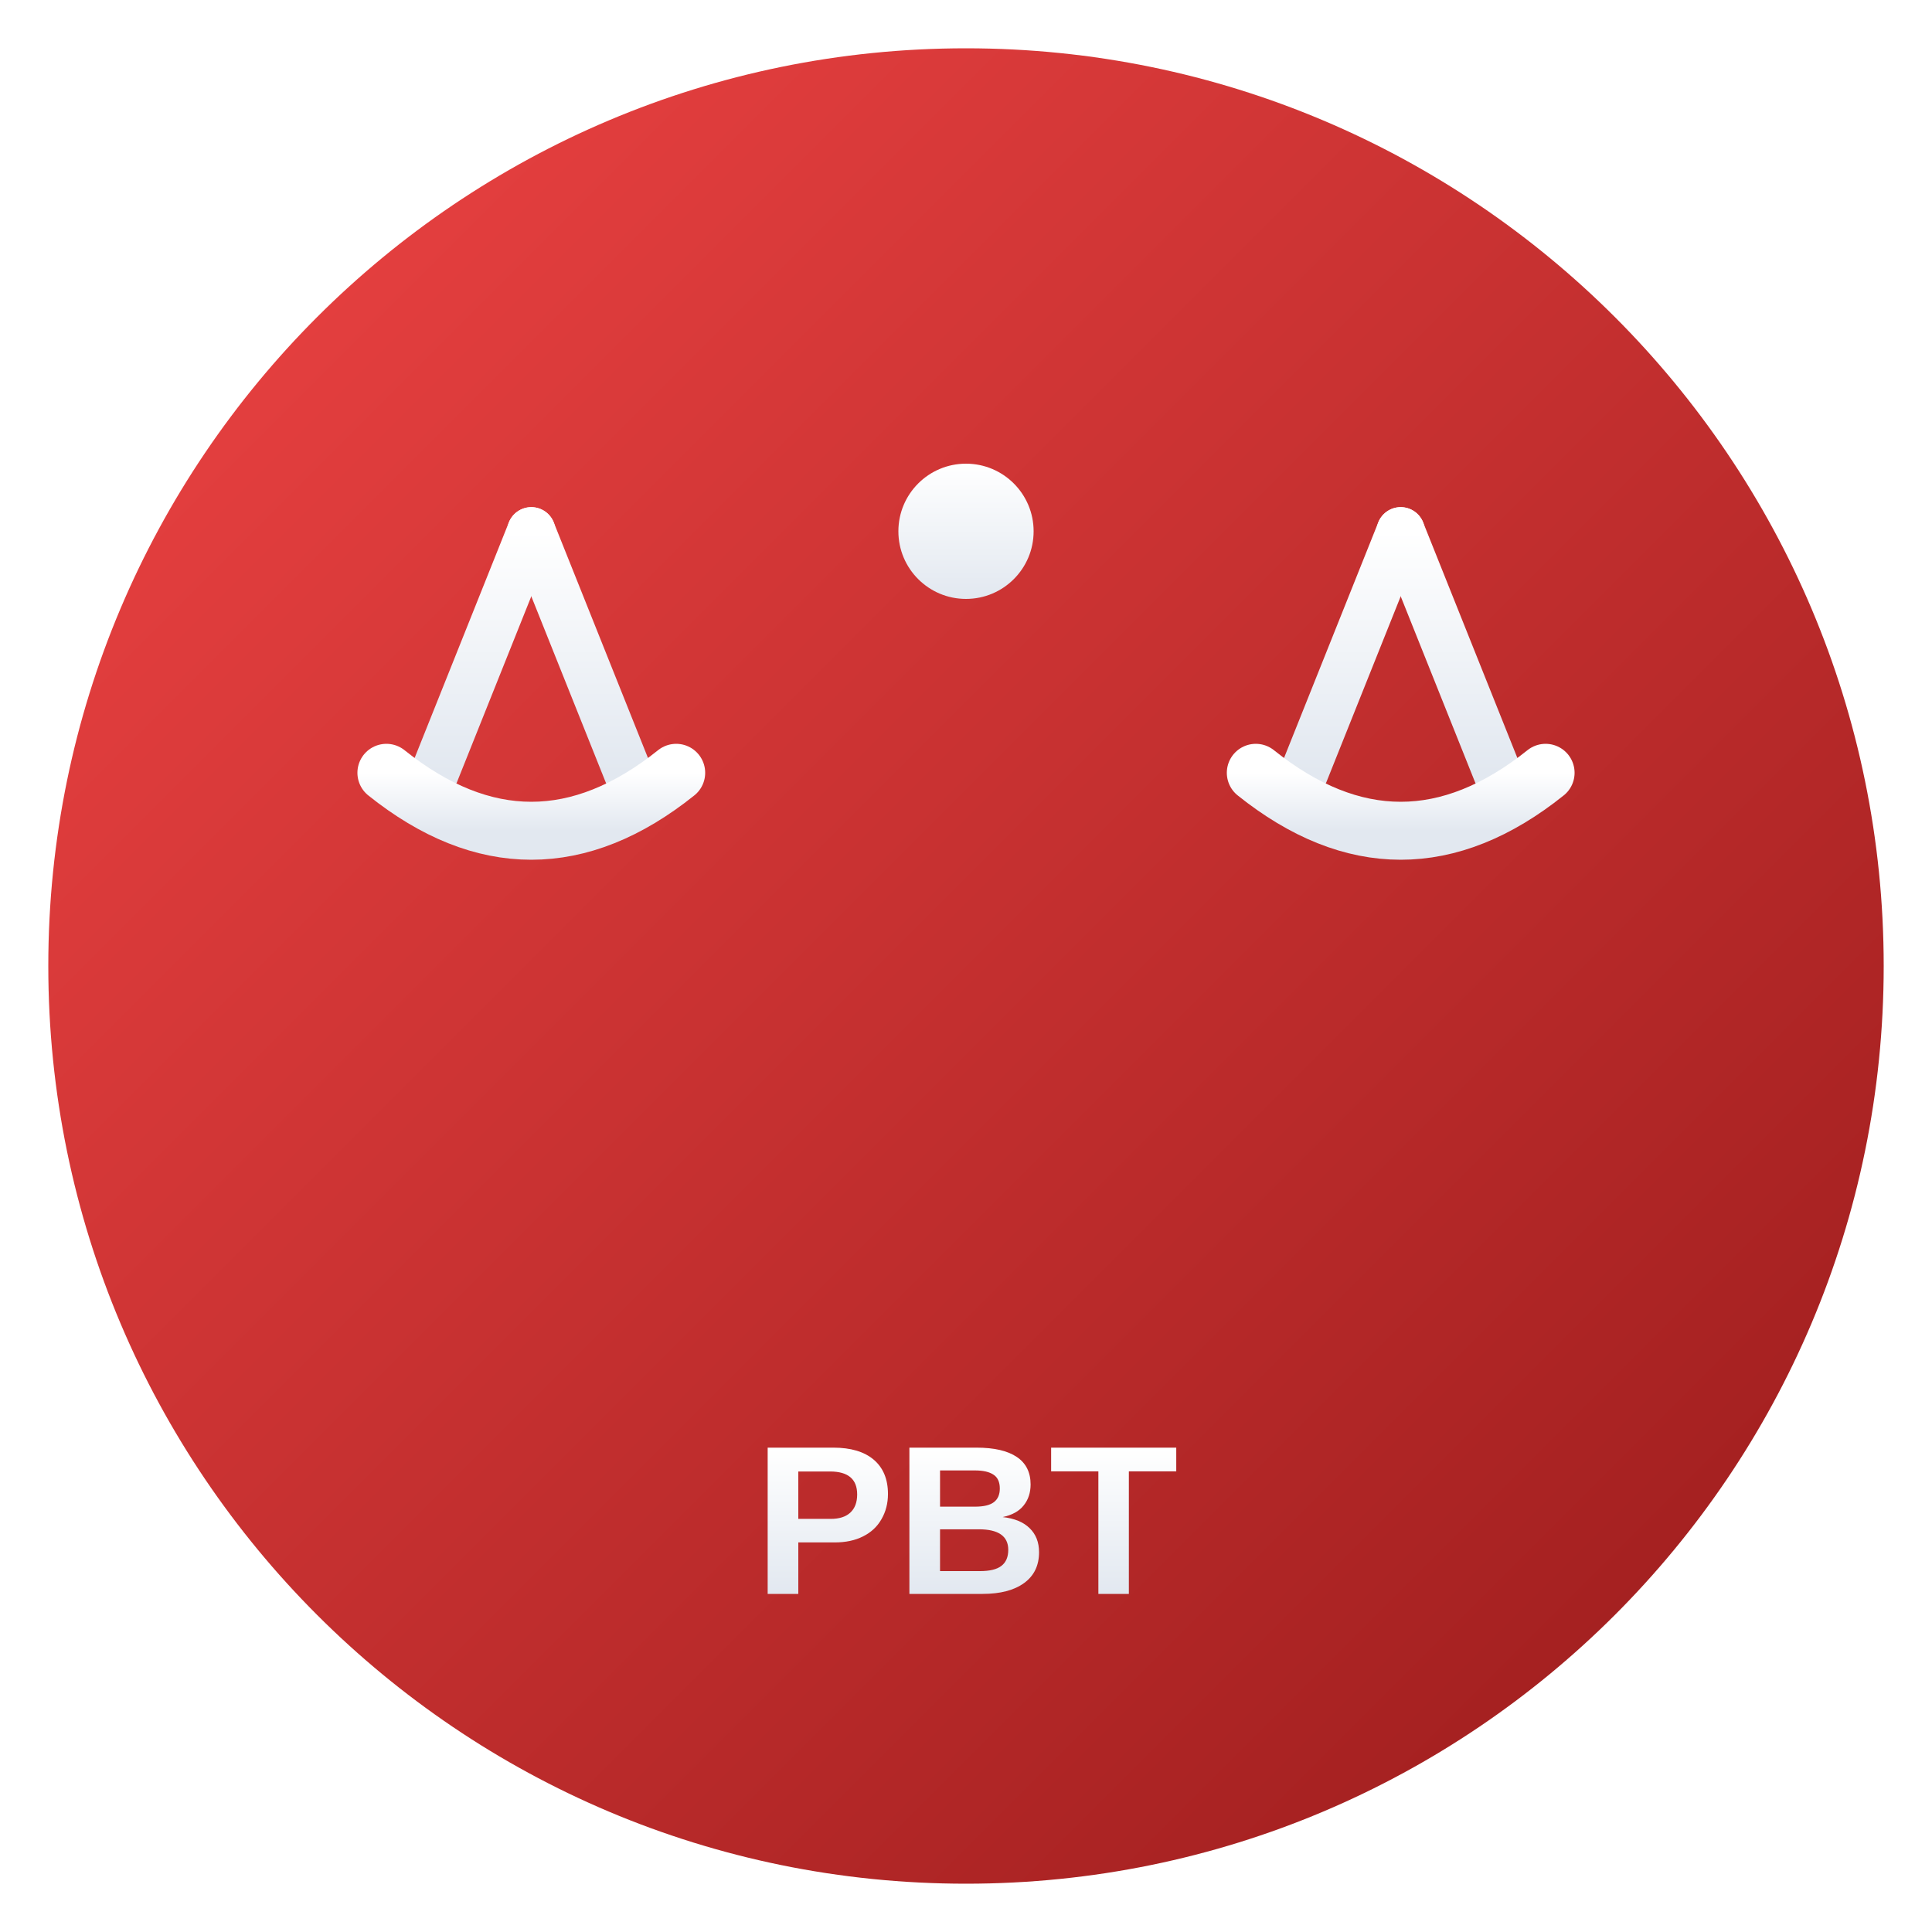
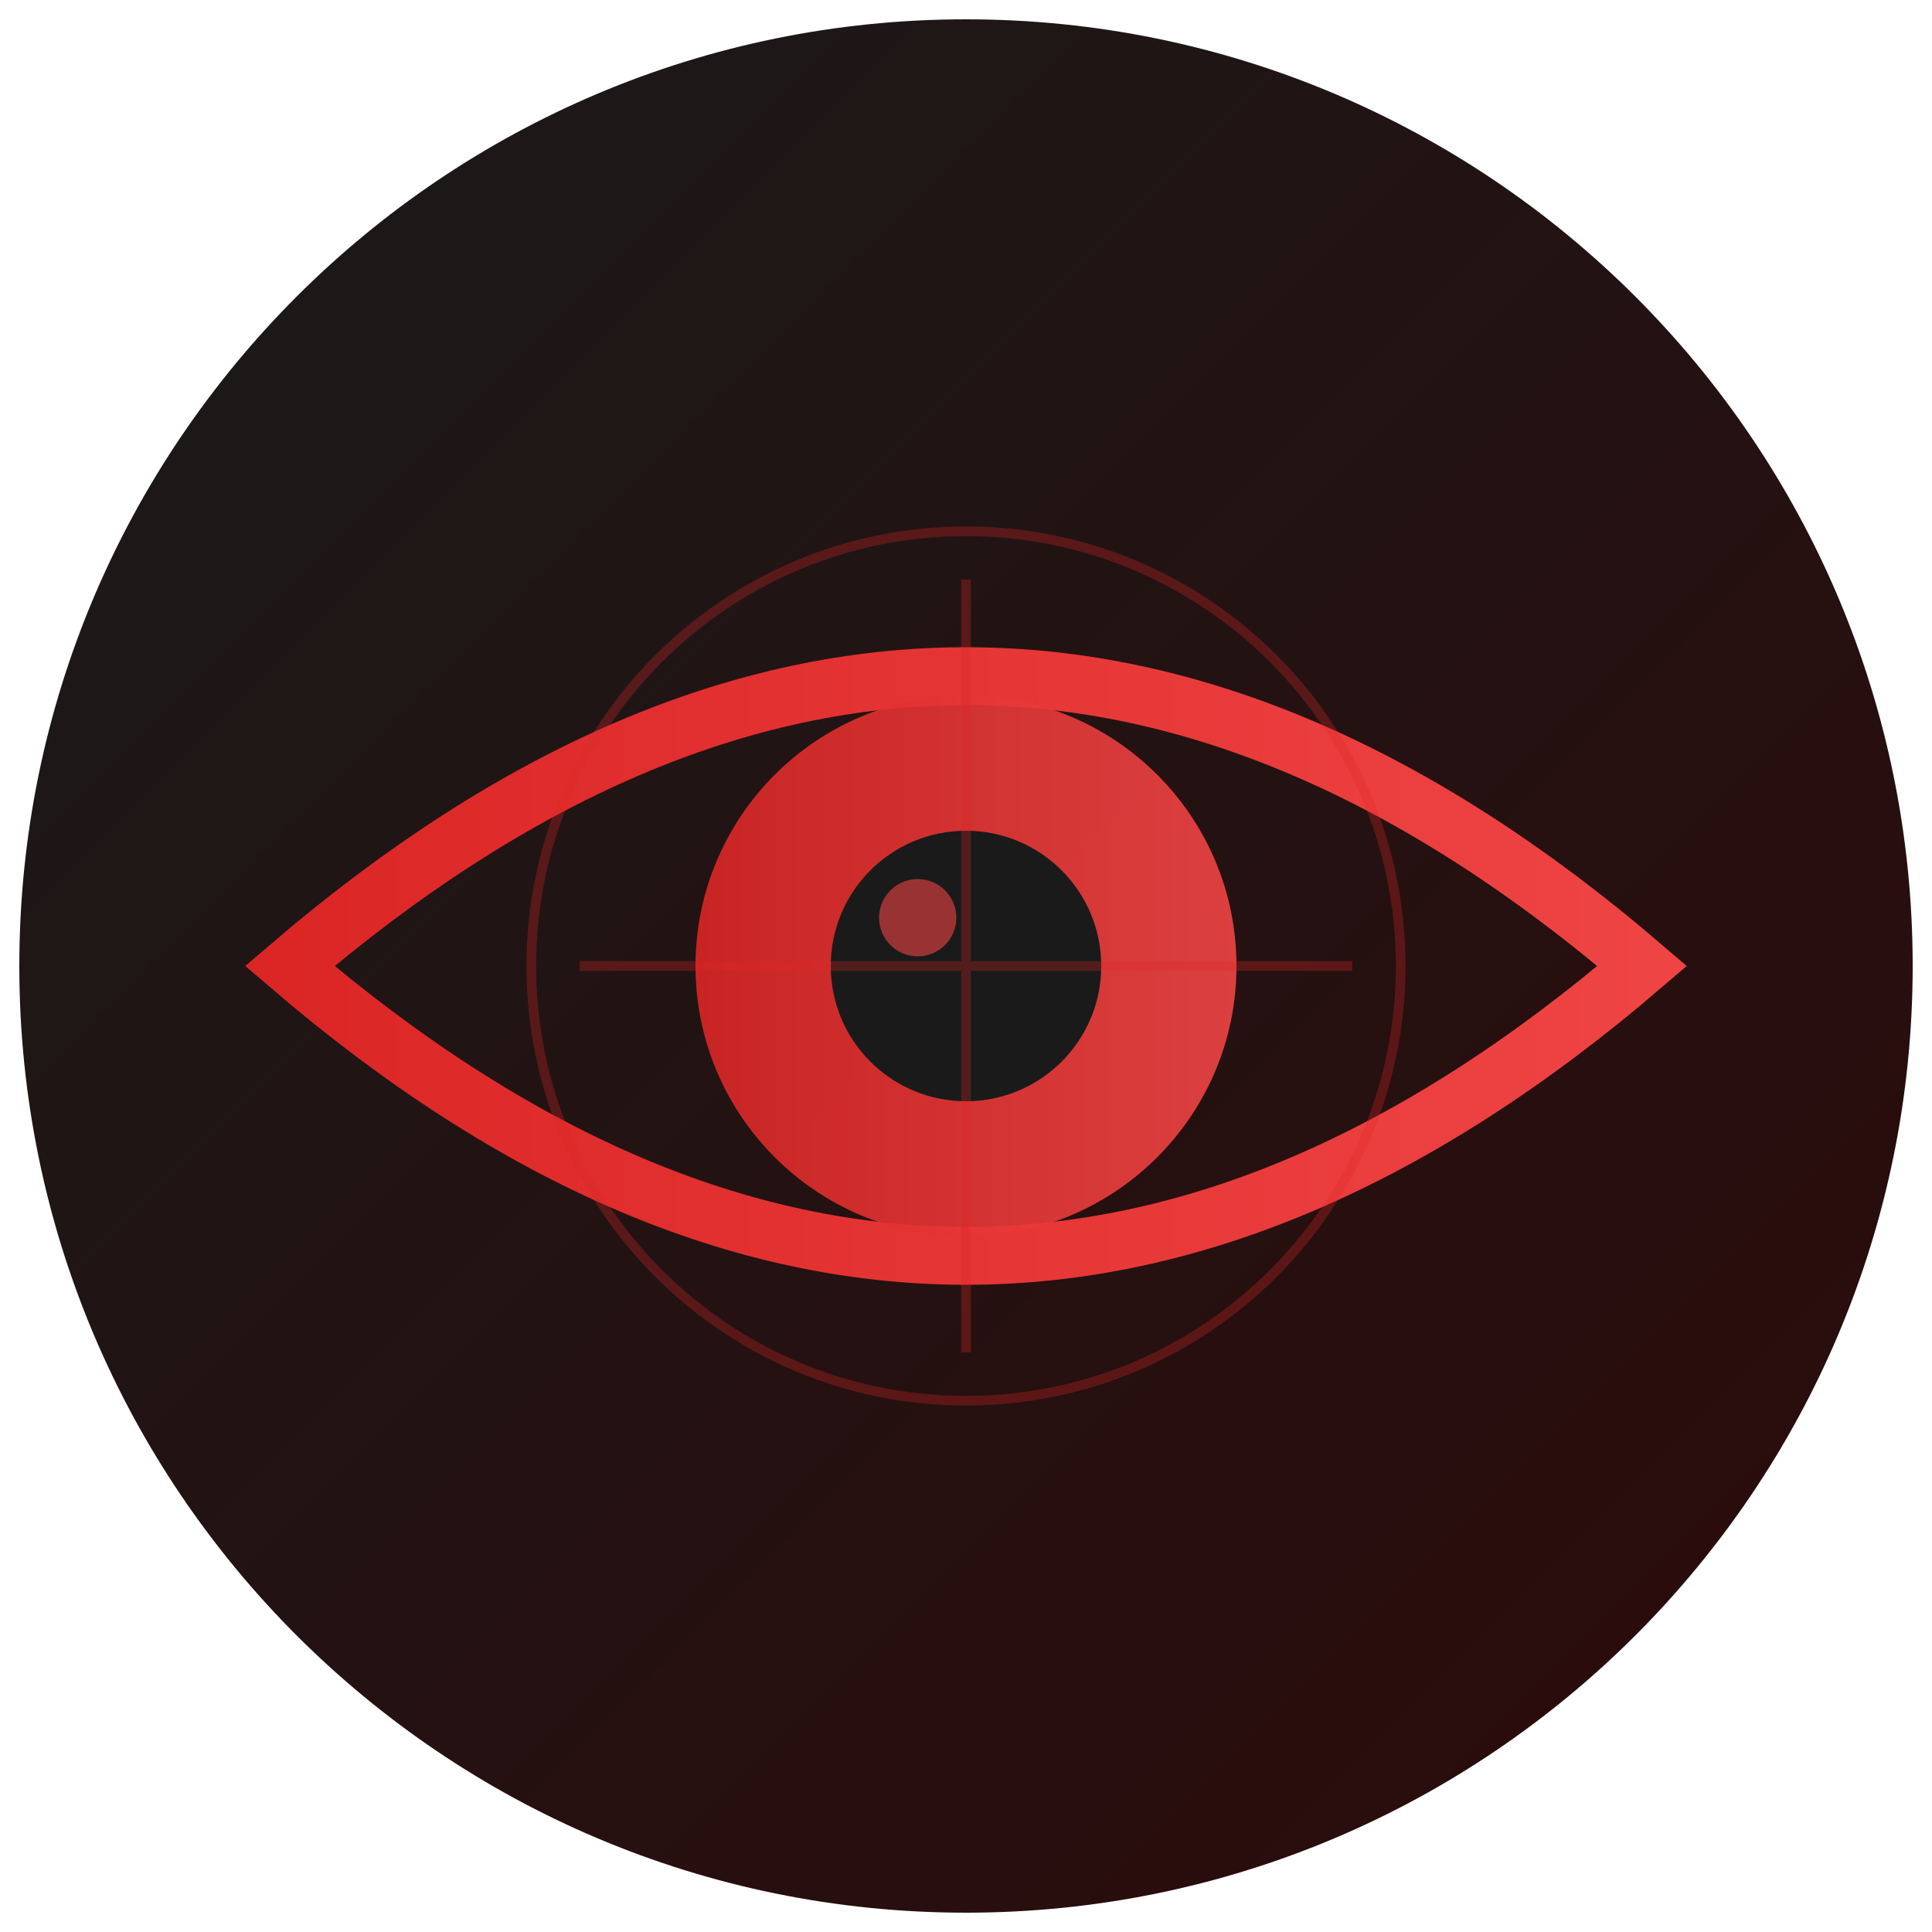
<svg xmlns="http://www.w3.org/2000/svg" width="200" height="200" viewBox="0 0 200 200">
  <defs>
    <linearGradient id="bg" x1="0%" y1="0%" x2="100%" y2="100%">
-       <stop offset="0%" stop-color="#ef4444" />
-       <stop offset="100%" stop-color="#991b1b" />
+       <stop offset="0%" stop-color="#1a1a1a" />
+       <stop offset="100%" stop-color="#2d0a0a" />
    </linearGradient>
-     <linearGradient id="fg" x1="0%" y1="0%" x2="0%" y2="100%">
-       <stop offset="0%" stop-color="#ffffff" />
-       <stop offset="100%" stop-color="#e2e8f0" />
+     <linearGradient id="red" x1="0%" y1="0%" x2="100%" y2="0%">
+       <stop offset="0%" stop-color="#dc2626" />
+       <stop offset="100%" stop-color="#ef4444" />
    </linearGradient>
  </defs>
-   <circle cx="100" cy="100" r="95" fill="url(#bg)" />
-   <g transform="translate(100, 90)" stroke="url(#fg)" fill="url(#fg)" stroke-linecap="round" stroke-linejoin="round">
-     <line x1="0" y1="-35" x2="0" y2="40" stroke-width="8" />
-     <line x1="-20" y1="40" x2="20" y2="40" stroke-width="8" />
-     <line x1="-45" y1="-35" x2="45" y2="-35" stroke-width="8" />
-     <line x1="-45" y1="-35" x2="-55" y2="-10" stroke-width="5" />
-     <line x1="-45" y1="-35" x2="-35" y2="-10" stroke-width="5" />
-     <line x1="45" y1="-35" x2="55" y2="-10" stroke-width="5" />
-     <line x1="45" y1="-35" x2="35" y2="-10" stroke-width="5" />
-     <path d="M-60,-10 Q-45,2 -30,-10" stroke-width="6" fill="none" />
-     <path d="M30,-10 Q45,2 60,-10" stroke-width="6" fill="none" />
-     <circle cx="0" cy="-35" r="7" fill="url(#fg)" stroke="none" />
+   <circle cx="100" cy="100" r="98" fill="url(#bg)" />
+   <path d="M30,100 Q100,40 170,100 Q100,160 30,100 Z" fill="none" stroke="url(#red)" stroke-width="6" />
+   <circle cx="100" cy="100" r="28" fill="url(#red)" opacity="0.9" />
+   <circle cx="100" cy="100" r="14" fill="#1a1a1a" />
+   <circle cx="95" cy="95" r="4" fill="#ef4444" opacity="0.6" />
+   <g stroke="#dc2626" stroke-width="1" opacity="0.3">
+     <line x1="100" y1="60" x2="100" y2="140" />
+     <line x1="60" y1="100" x2="140" y2="100" />
+     <circle cx="100" cy="100" r="45" fill="none" />
  </g>
-   <text x="100" y="165" font-family="Arial, sans-serif" font-size="22" font-weight="bold" text-anchor="middle" fill="url(#fg)">PBT</text>
</svg>
